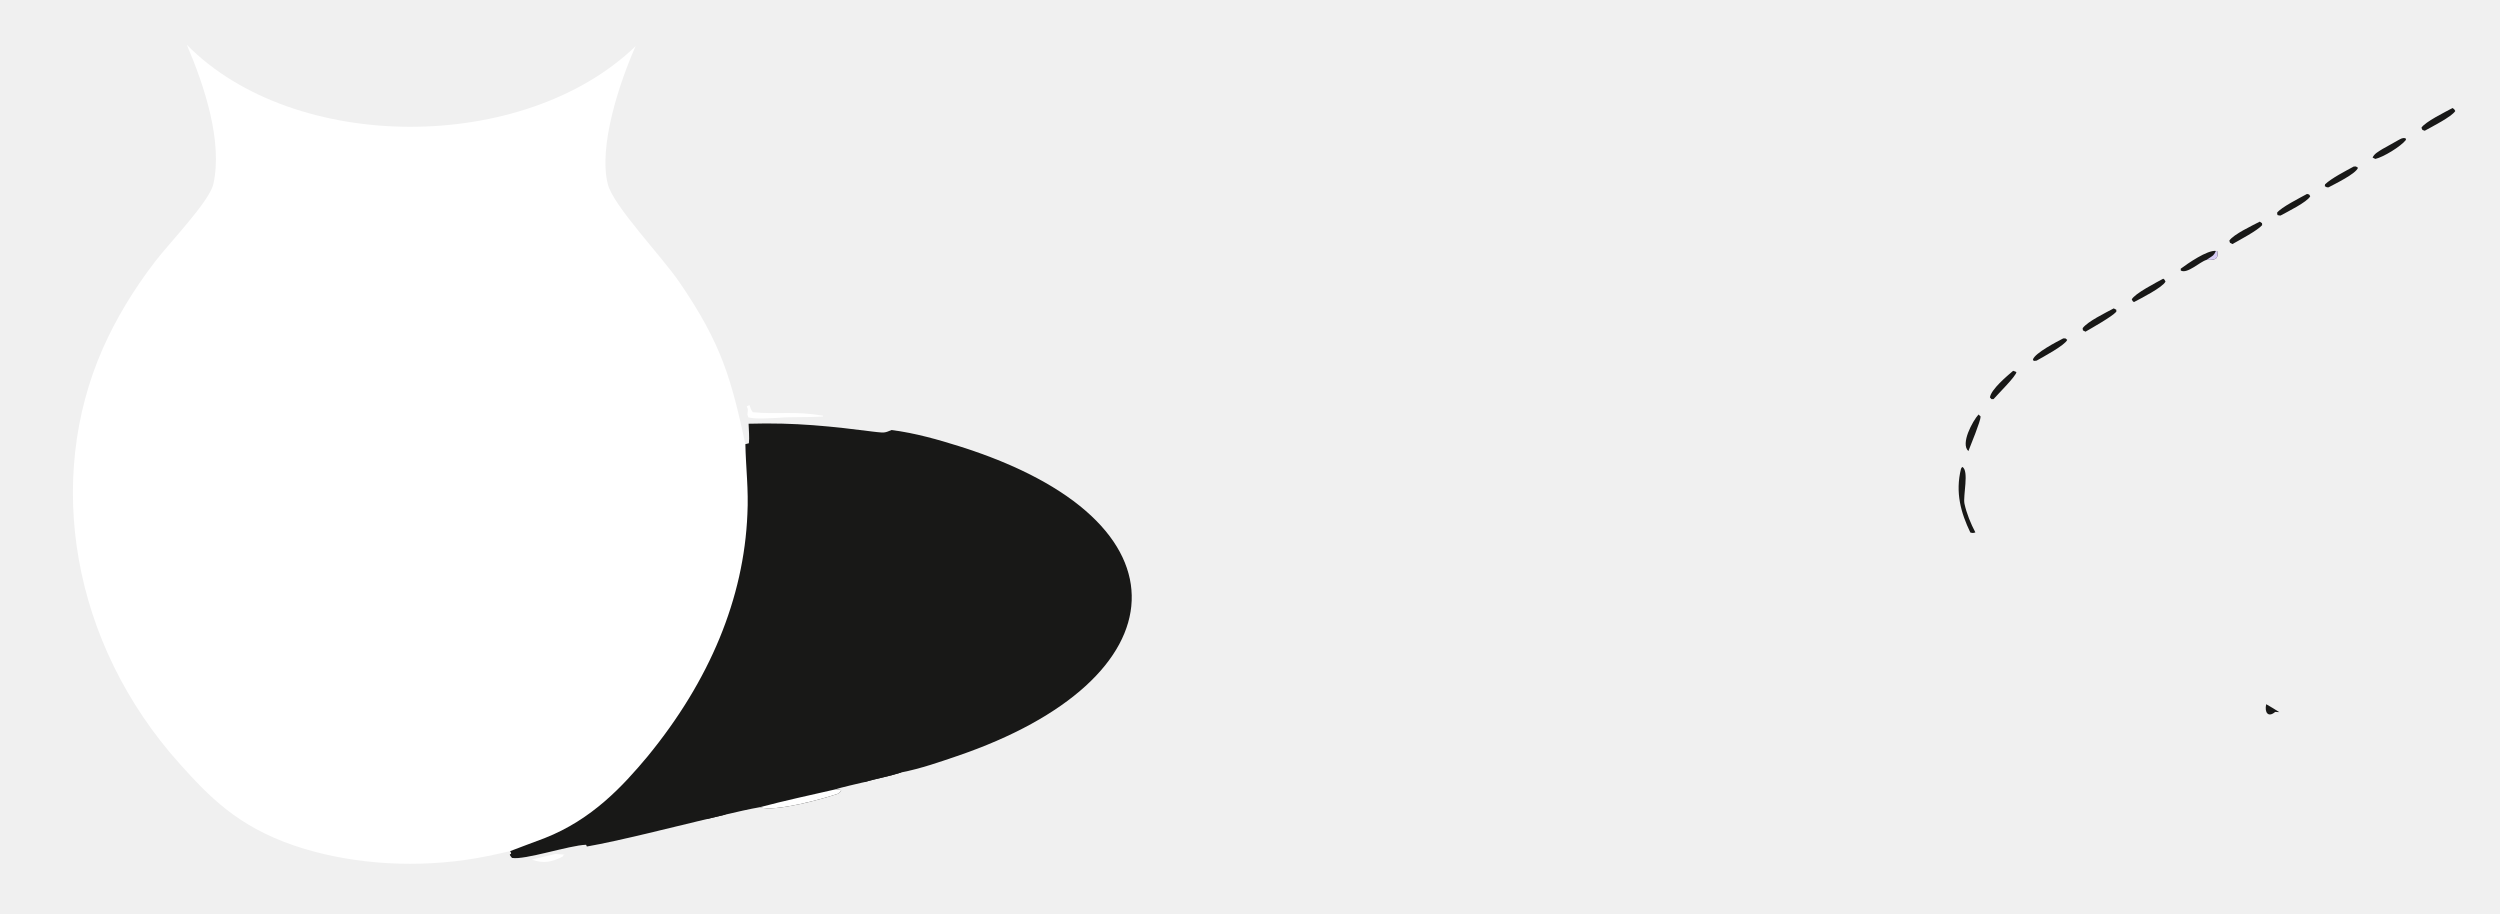
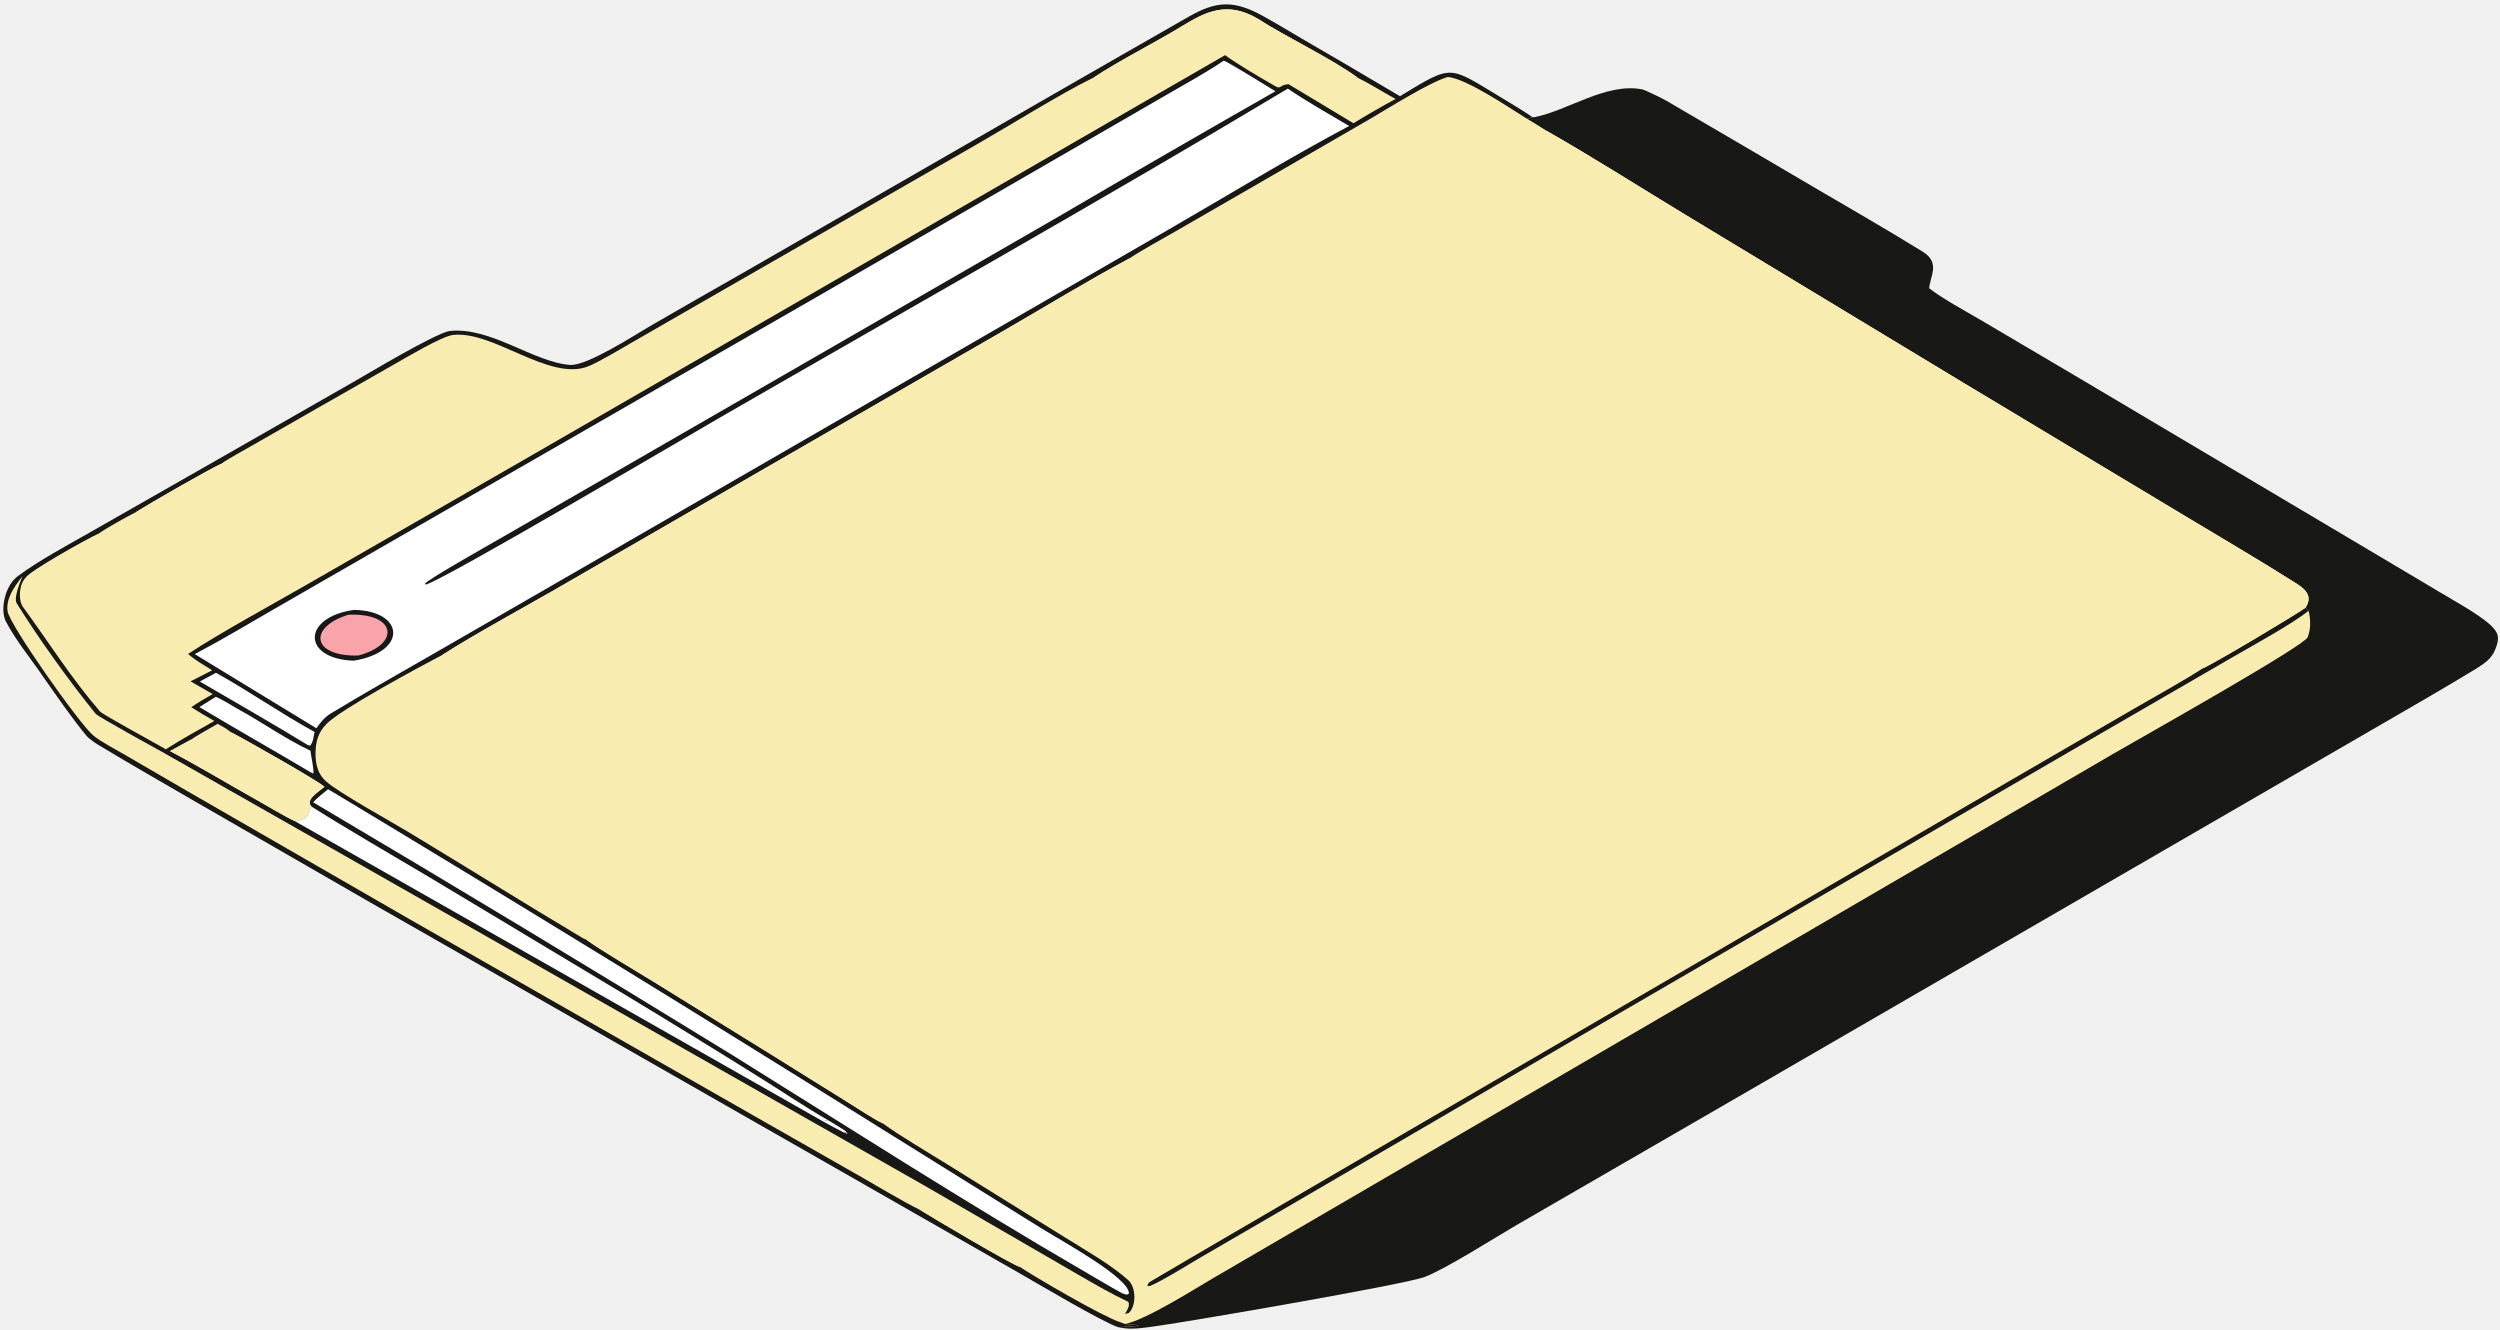
- <svg xmlns="http://www.w3.org/2000/svg" viewBox="0 0 891.4 325.6" width="891.4" height="325.6" fill="none">
-   <g transform="translate(-3224.4, -5188.7)">
-     <path d="M4032.43 5439.79C4033.92 5440.67 4035.69 5441.66 4037.11 5442.62L4035.64 5442.54C4033.21 5444.65 4031.75 5442.82 4032.43 5439.79Z" fill="#181817" />
-     <path d="M3926.95 5378.58C3923.57 5371.56 3921.52 5364.31 3923.61 5355.87C3923.67 5355.61 3923.9 5355.39 3924.09 5355.18C3926.58 5356.52 3924.27 5365.57 3924.85 5368.29C3925.59 5371.77 3927.12 5375.47 3928.74 5378.54C3927.82 5378.81 3927.89 5378.79 3926.95 5378.58Z" fill="#181817" />
-     <path d="M4014.51 5278.17L4014.99 5278.26C4015.55 5281.55 4013.73 5281.35 4011.12 5281.38C4008.8 5282.02 4004.26 5286.52 4001.97 5285.15L4001.97 5284.5C4004.49 5282.63 4011.44 5277.79 4014.51 5278.17Z" fill="#181817" />
-     <path d="M4014.51 5278.17L4014.99 5278.26C4015.55 5281.55 4013.73 5281.35 4011.12 5281.38C4011.21 5281.32 4011.3 5281.26 4011.4 5281.2L4011.85 5280.9C4013.47 5279.83 4013.72 5279.87 4014.51 5278.17Z" fill="#D7CDF5" />
-     <path d="M3960.07 5309.36C3961.15 5309.37 3960.67 5309.23 3961.49 5309.89C3960.63 5311.85 3952.87 5315.97 3950.57 5317.29L3949.54 5317.4L3949.26 5316.86C3950.05 5314.54 3957.74 5310.56 3960.07 5309.36Z" fill="#181817" />
-     <path d="M3978.07 5298.66L3979 5299.15L3978.99 5299.86C3977.33 5301.69 3970.53 5305.48 3968 5306.97L3967.08 5306.49L3966.99 5305.72C3968.74 5303.32 3975.18 5300.22 3978.07 5298.66Z" fill="#181817" />
-     <path d="M4098.87 5227.22C4099.66 5227.78 4099.32 5227.43 4099.86 5228.29C4098.55 5230.35 4091.45 5233.93 4088.96 5235.32C4087.89 5234.9 4088.25 5235.28 4087.79 5234.25C4088.99 5232.2 4096.41 5228.56 4098.87 5227.22Z" fill="#181817" />
-     <path d="M4030.14 5267.73L4030.95 5268.29L4030.99 5268.98C4029.33 5270.9 4022.97 5274.26 4020.4 5275.72L4019.52 5275.26L4019.29 5274.5C4020.78 5272.25 4027.44 5269.15 4030.14 5267.73Z" fill="#181817" />
-     <path d="M3995.73 5288.07C3996.33 5288.5 3996.13 5288.38 3996.53 5289.1C3995.51 5291.2 3987.63 5295.16 3985.28 5296.41C3984.68 5295.98 3984.97 5296.27 3984.5 5295.45C3985.48 5293.4 3993.54 5289.27 3995.73 5288.07Z" fill="#181817" />
-     <path d="M4046.99 5257.85C4047.99 5258.14 4047.62 5257.85 4048.13 5258.69C4047.1 5260.72 4039.91 5264.26 4037.54 5265.56C4037.22 5265.59 4036.8 5265.46 4036.46 5265.38L4036.31 5264.56C4037.68 5262.66 4044.56 5259.19 4046.99 5257.85Z" fill="#181817" />
-     <path d="M4079.48 5238.7C4080.52 5238.16 4080.96 5237.78 4082.1 5237.97L4082.29 5238.56C4080.42 5240.96 4074.19 5244.73 4071.35 5245.37L4070.37 5244.89C4071 5243.45 4072.52 5242.73 4073.88 5241.84L4076.68 5240.28L4079.48 5238.7Z" fill="#181817" />
-     <path d="M4063.63 5248.09C4064.73 5248.04 4064.21 5247.95 4065.16 5248.51C4064.51 5250.64 4056.87 5254.31 4054.68 5255.49C4053.83 5255.49 4054.16 5255.52 4053.33 5255.09L4053.42 5254.43C4055.7 5252.24 4060.79 5249.64 4063.63 5248.09Z" fill="#181817" />
-     <path d="M3929.86 5336.49L3930.61 5337.21C3930.65 5338.77 3927.06 5347.42 3926.25 5349.54C3923.33 5346.94 3927.74 5338.86 3929.86 5336.49Z" fill="#181817" />
-     <path d="M3942.21 5320.91L3943.36 5321.36C3943.43 5322.63 3936.63 5329.37 3935.21 5331.02L3934.47 5331.02L3933.93 5330.4C3934.35 5327.52 3939.97 5322.82 3942.21 5320.91Z" fill="#181817" />
-     <path d="M3291.01 5204.66C3329.26 5243.57 3411.23 5243.59 3451.03 5205.16C3445.2 5218.33 3437.7 5241.01 3441.14 5254.43C3443.11 5262.13 3460.35 5280.11 3466.64 5289.3C3481.86 5311.5 3485.18 5324.12 3490.17 5347.07L3491.42 5346.74C3491.66 5344.8 3491.38 5341.8 3491.31 5339.78C3508.2 5339.29 3520.91 5340.71 3537.05 5342.76C3540.03 5343.14 3540.34 5342.8 3542.26 5342.03C3550.56 5343.04 3559.29 5345.56 3566.62 5347.87C3651.18 5374.58 3645.91 5431.01 3565.49 5458.34C3559.49 5460.38 3552.58 5462.8 3545.89 5464.09C3540.94 5465.68 3536.91 5466.3 3532.63 5467.56C3531.14 5467.91 3523.21 5469.74 3522.48 5470.11L3524.35 5470.4C3523.75 5471.38 3524.17 5470.99 3523.24 5471.64L3523.39 5470.4L3523.29 5471.67C3518.31 5473.44 3500.52 5478.39 3495.38 5476.51C3491.13 5477.26 3487.42 5478.15 3483.3 5479.1L3476.5 5480.73C3465.04 5483.46 3444.93 5488.58 3433.65 5490.54L3433.37 5489.91C3427.36 5490.11 3411.47 5495.43 3406.95 5494.6C3405 5492.31 3407.51 5494.12 3406.29 5492.18C3400.79 5493.44 3396.11 5494.5 3390.35 5495.31C3369.57 5498.28 3347.53 5496.43 3329.2 5490.16C3309.09 5483.31 3298.87 5472.61 3288.58 5461.16C3249.8 5418.02 3240.45 5359.77 3261.03 5313.04C3265.71 5302.46 3271.92 5292.11 3279.6 5282.09C3284.79 5275.28 3299.1 5260.53 3300.48 5254.3C3303.84 5239.19 3297.32 5219.4 3291.01 5204.66Z" fill="white" />
-     <path d="M3491.31 5339.78C3508.2 5339.29 3520.91 5340.71 3537.05 5342.76C3540.03 5343.14 3540.34 5342.8 3542.26 5342.03C3550.56 5343.04 3559.29 5345.56 3566.62 5347.87C3651.18 5374.58 3645.9 5431.01 3565.49 5458.34C3559.49 5460.38 3552.58 5462.8 3545.89 5464.09C3540.94 5465.68 3536.91 5466.3 3532.63 5467.56C3531.14 5467.91 3523.21 5469.74 3522.48 5470.11L3524.35 5470.4C3523.75 5471.38 3524.17 5470.99 3523.24 5471.64L3523.39 5470.4L3523.29 5471.67C3518.31 5473.44 3500.52 5478.39 3495.38 5476.51C3491.13 5477.26 3487.42 5478.15 3483.3 5479.1L3476.5 5480.73C3465.04 5483.46 3444.93 5488.58 3433.65 5490.54L3433.37 5489.91C3427.36 5490.11 3411.47 5495.43 3406.95 5494.6C3405 5492.31 3407.51 5494.12 3406.29 5492.18C3406.42 5492.09 3417.39 5488.01 3418.53 5487.57C3435.56 5480.9 3446.51 5468.91 3455.25 5458.47C3477.53 5431.33 3489.66 5401.91 3490.89 5372.03C3491.35 5363.31 3490.34 5355.63 3490.17 5347.07L3491.42 5346.74C3491.66 5344.8 3491.38 5341.8 3491.31 5339.78Z" fill="#181817" />
-     <path d="M3495.38 5476.51C3503.75 5474.27 3513.78 5472.1 3522.48 5470.11L3524.35 5470.4C3523.75 5471.38 3524.17 5470.99 3523.24 5471.64L3523.39 5470.4L3523.29 5471.67C3518.31 5473.44 3500.52 5478.39 3495.38 5476.51Z" fill="white" />
-     <path d="M3532.63 5467.56L3529.61 5467.51L3529.64 5467.23C3532.11 5465.2 3541.86 5462.32 3545.89 5464.09C3540.94 5465.68 3536.91 5466.3 3532.63 5467.56Z" fill="#181817" />
-     <path d="M3476.5 5480.73C3473.73 5480.67 3474.63 5480.91 3472.57 5480.16L3473.1 5479.48C3476.02 5478.75 3480.43 5478.03 3483.3 5479.1L3476.5 5480.73Z" fill="#181817" />
-     <path d="M3413.99 5495.18L3422.48 5493.19L3425.94 5493.43L3425.43 5493.49L3424.98 5494.15C3421.18 5496.06 3418.18 5496.75 3413.99 5495.18Z" fill="white" />
-     <path d="M3490.89 5336.5L3490.99 5335.67C3491.09 5334.7 3491.11 5334.57 3490.66 5333.61L3491.64 5333.13C3491.92 5334.09 3492.14 5334.79 3492.82 5335.69C3502.14 5336.55 3507.55 5335.16 3517.9 5336.92L3517.78 5337.23C3512.66 5337.57 3506.08 5337.28 3502.21 5337.67C3499.17 5337.79 3493.78 5338.23 3491.22 5337.51L3490.89 5336.5Z" fill="white" />
+ <svg xmlns="http://www.w3.org/2000/svg" viewBox="0 0 1243.3 661.2" width="1243.3" height="661.2" fill="none">
+   <g transform="translate(-403.6, -5958.0)">
+     <path d="M959.603 6618.01C951.855 6615.46 919.445 6596.26 911.106 6591.48L823.907 6541.64L587.75 6406.81L500.629 6356.6C484.496 6347.25 468.1 6337.86 452.313 6328.33C450.576 6327.28 447.633 6325.18 446.614 6323.94C438.94 6314.59 432.239 6304.72 425.453 6295.12C419.23 6285.86 411.463 6276.57 406.537 6267.08C403.572 6261.37 405.93 6249.38 412.465 6244.52C423.024 6236.69 436.633 6229.45 448.951 6222.41L511.33 6186.84L580.442 6147.33C587.641 6143.21 619.107 6124.32 627.006 6122.63C647.51 6120.28 669.024 6138.25 687.191 6139.48C695.575 6140.05 720.22 6124.05 726.174 6120.6C742.173 6111.33 758.261 6102.11 774.436 6092.94L927.516 6004.85C949.889 5991.99 972.301 5979.12 994.753 5966.31C1008.69 5958.36 1017.31 5957.99 1031.92 5966.08C1038.46 5969.71 1044.68 5973.5 1050.99 5977.19C1067.38 5986.68 1083.66 5996.23 1099.83 6005.85C1126.72 5989.54 1123.64 5990.61 1151.29 6007.19C1156.23 6010.14 1161.2 6013.17 1165.81 6016.31C1166.16 6016.28 1166.52 6016.26 1166.87 6016.23C1183.03 6013.12 1202.45 5998.97 1220.21 6002.44C1221.97 6002.78 1230.78 6007.21 1232.48 6008.2C1256.86 6022.35 1281 6036.66 1305.28 6050.87C1323.56 6061.57 1342.05 6072.21 1359.81 6083.18C1368.66 6088.65 1363.55 6095.18 1363 6101.35C1369.69 6106.59 1380.95 6112.62 1388.99 6117.36L1435.42 6144.74L1581.68 6231.53L1618.04 6253.14C1625.34 6257.49 1634.43 6262.52 1640.38 6267.33C1645.45 6271.42 1646.83 6274.08 1645.3 6278.88C1643.54 6284.39 1641.35 6286.67 1634.75 6290.71C1619.8 6299.86 1604.2 6308.78 1588.82 6317.7L1506.6 6365.32L1263.87 6505.9L1157.83 6567.23C1147.43 6573.25 1123.12 6588.81 1112.15 6593.05C1102.76 6596.69 995.804 6615.12 978.501 6617.51C973.802 6618.16 967.642 6619.19 962.864 6618.57C961.751 6618.43 960.677 6618.22 959.603 6618.01Z" fill="#F9ECB0" />
+     <path d="M959.603 6618.01C951.855 6615.46 919.445 6596.26 911.106 6591.48L823.907 6541.64L587.75 6406.81L500.629 6356.6C484.496 6347.25 468.1 6337.86 452.313 6328.33C450.576 6327.28 447.633 6325.18 446.614 6323.94C438.94 6314.59 432.239 6304.72 425.453 6295.12C419.23 6285.86 411.463 6276.57 406.537 6267.08C403.572 6261.37 405.93 6249.38 412.465 6244.52C423.024 6236.69 436.633 6229.45 448.951 6222.41L511.33 6186.84L580.442 6147.33C587.641 6143.21 619.107 6124.32 627.006 6122.63C647.51 6120.28 669.024 6138.25 687.191 6139.48C695.575 6140.05 720.22 6124.05 726.174 6120.6C742.173 6111.33 758.261 6102.11 774.436 6092.94L927.516 6004.85C949.889 5991.99 972.301 5979.12 994.753 5966.31C1008.69 5958.36 1017.31 5957.99 1031.92 5966.08C1038.46 5969.71 1044.68 5973.5 1050.99 5977.19C1067.38 5986.68 1083.66 5996.23 1099.83 6005.85C1126.72 5989.54 1123.64 5990.61 1151.29 6007.19C1156.23 6010.14 1161.2 6013.17 1165.81 6016.31L1162.98 6017.04C1155.29 6012.33 1132.9 5996.99 1123.6 5996.28C1114.2 5999.05 1093.69 6012.06 1085.41 6016.87L1030.76 6048.51L988.064 6073.14C981.478 6076.93 971.022 6082.64 965.178 6086.57C944.803 6097.43 922.691 6110.96 902.79 6122.45L785.137 6190.28L680.523 6250.67C663.113 6260.7 639.717 6273.36 623.637 6283.66C611.234 6290.18 572.868 6310.88 565.977 6318.02C562.089 6322.04 560.908 6326.01 560.61 6330.51C560.266 6335.71 560.701 6342.1 565.766 6346.61C572.212 6352.34 597.349 6366.14 607.099 6372.02C635.888 6389.4 664.137 6407.09 693.117 6424.35C694.18 6424.98 693.734 6424.77 695.001 6425.21C703.532 6431.31 718.6 6440.06 728.228 6445.99L787.577 6482.72L824.551 6505.76C828.438 6508.19 838.972 6515.07 842.591 6516.64L843.238 6517.12C851.196 6522.9 864.93 6530.96 873.887 6536.54L933.155 6573.34C943.832 6580 956.238 6587.03 964.696 6594.63C968.629 6598.16 968.835 6607.45 964.91 6611.02L963.077 6611.41C963.891 6610.22 964.507 6608.98 964.902 6607.72C965.099 6607.12 965.123 6605.62 964.562 6605.35C956.57 6601.6 948.183 6596.75 940.997 6592.61L863.737 6547.85L550.97 6369.89L485.459 6332.63C482.705 6331.09 452.396 6314.47 451.186 6312.98C437.982 6296.74 422.527 6275.11 411.937 6258.06C410.248 6255.34 413.699 6247.38 414.782 6244.55C410.448 6250.06 406.576 6255.72 407.339 6261.87C408.161 6268.51 443.423 6318.53 450.057 6323.81C454.499 6327.34 460.798 6330.51 466.132 6333.62L496.458 6351.26L607.644 6415.33L778.308 6512.76L832.119 6543.43C840.209 6548.04 852.907 6555.73 861.174 6559.73C866.866 6563.29 906.47 6586.8 910.877 6588.11C918.118 6592.99 952.1 6612.83 960.613 6615.52L963.141 6616.45C965.304 6616.74 967.279 6616.88 969.49 6616.98L969.861 6617.22L968.961 6617.1L968.748 6617.46C965.715 6617.67 962.651 6617.93 959.603 6618.01Z" fill="#181817" />
+     <path d="M1012.16 5988.15C1014.62 5988.93 1034.08 6001.12 1037.9 6003.39C1001.84 6023.93 966.039 6044.62 930.501 6065.44L725.343 6183.72L650.938 6226.59C645.312 6229.83 617.389 6245.58 614.989 6248.19L615.31 6248.75C624.035 6246.58 743.313 6176.24 760.776 6166.16C855.323 6111.59 951.389 6057.65 1044.06 6002.07C1052.64 6008.01 1064.96 6014.97 1074.54 6020.65C1045.83 6035.86 1013 6055.85 985.055 6071.98L715.409 6227.64L618.552 6283.49C601.815 6293.13 584.52 6302.85 568.248 6312.73C564.656 6314.91 562.909 6317.45 560.954 6320.18L500.448 6283.31C513.51 6276.43 527.06 6268.32 539.661 6261.05L602.41 6224.93L811.716 6104.58L944.313 6027.96L986.256 6003.71C994.358 5999.02 1005.07 5993.13 1012.16 5988.15Z" fill="white" />
+     <path d="M579.713 6261.31C604.734 6261.8 606.617 6282.17 579.442 6286.58C553.488 6285.58 553.885 6264.86 579.713 6261.31Z" fill="#181817" />
+     <path d="M576.901 6263.72C600.781 6262.7 602.899 6278.4 581.812 6284.01C558.355 6284.62 556.882 6269.81 576.901 6263.72Z" fill="#F9A3AA" />
+     <path d="M947.299 5996.69C960.74 5987.8 976.93 5979.83 991.302 5971.08C1002.95 5963.98 1013.72 5958.29 1029.03 5967.25C1043.51 5976.61 1065.56 5986.94 1078.84 5996.68C1085.44 5999.93 1091.29 6003.8 1097.65 6007.21C1090.44 6011.12 1083.45 6015.14 1076.68 6019.29L1044.44 5999.88C1039.86 6000.05 1040.93 6002.65 1037.71 6000.8C1030.35 5996.58 1019.01 5989.93 1012.84 5985.43L664.873 6186.25L556.854 6248.36C539.448 6258.36 512.799 6272.84 497.088 6283.25C500.898 6286.4 504.544 6288.54 509.111 6291.36L498.346 6296.84L509.359 6303.17C505.841 6305.24 501.852 6307.47 498.722 6309.7C502.63 6312.19 506.013 6314.2 510.189 6316.55C501.892 6321.22 493.841 6325.68 486.068 6330.63C481.447 6327.91 454.744 6313.44 453.388 6311.88C439.05 6295.35 427.527 6276.95 415.021 6259.84C412.561 6256.48 413.056 6248.47 416.402 6245.27C418.993 6241.69 446.775 6226.09 452.254 6223.64C456.612 6220.54 465.981 6215.34 471.247 6212.66C477.846 6208.46 506.745 6191.83 513.583 6188.66C517.122 6186.11 525.548 6181.55 529.963 6179.01L562.367 6160.46L600.321 6138.81C604.567 6136.39 623.251 6125.27 628.768 6124.6C648.785 6122.15 676.899 6147.99 696.308 6140.12C701.627 6137.97 713.539 6130.82 718.73 6127.83L754.372 6107.31L889.594 6029.67C904.243 6021.31 931.52 6004.36 946.107 5997.26L947.299 5996.69Z" fill="#F9ECB0" />
+     <path d="M947.299 5996.69C960.74 5987.8 976.929 5979.83 991.302 5971.08C1002.95 5963.98 1013.72 5958.29 1029.03 5967.25C1043.51 5976.61 1065.56 5986.94 1078.84 5996.68C1067.4 5994.56 1032.52 5968.68 1020.64 5964.93C1003.36 5959.46 959.35 5995.63 947.299 5996.69Z" fill="#F9ECB0" />
+     <path d="M471.246 6212.66C477.846 6208.46 506.744 6191.83 513.582 6188.66L514.068 6189.94L513.007 6190.39L513.252 6191.15L511.986 6191.21C512.863 6191.34 514.311 6190.88 515.49 6190.64C513.359 6192.7 504.64 6195.9 501.358 6198.28C500.306 6199.04 493.22 6202.98 492.061 6203.41C486.943 6205.28 476.31 6212.39 471.246 6212.66Z" fill="#F9ECB0" />
+     <path d="M416.401 6245.27C418.992 6241.69 446.775 6226.09 452.254 6223.64L452.612 6224.92C447.453 6228.29 422.38 6243.83 416.401 6245.27Z" fill="#F9ECB0" />
+     <path d="M566.736 6350.5C568.155 6351.31 569.557 6352.14 570.941 6352.98C662.023 6407.82 752.172 6463.16 841.374 6518.97L921.277 6568.73C931.749 6575.26 965.494 6593.6 965.02 6601.37L963.993 6601.88L961.79 6601.23C955.212 6597.61 948.917 6593.83 942.513 6590.11C882.481 6555.23 825.783 6518.74 767.919 6482.77C699.084 6440.48 629.554 6398.55 559.34 6356.99C561.677 6354.49 563.879 6352.8 566.736 6350.5Z" fill="white" />
+     <path d="M550.221 6366.35C559.126 6364.68 555.274 6362.86 558.578 6359.17C577.236 6370.94 598.326 6383.08 617.672 6394.6L713.63 6452.21C736.445 6465.99 759.049 6479.88 781.44 6493.88C791.437 6500.1 805.094 6509.23 815.316 6515.04L812.817 6515.65L550.221 6366.35Z" fill="white" />
+     <path d="M498.557 6325.84C500.724 6324.23 508.945 6319.65 511.83 6317.97C514.724 6319.57 516.138 6320.26 518.405 6322.11C524.328 6325.12 562.167 6346.52 564.98 6349.31C561.617 6352.08 555.215 6355.86 558.578 6359.17C555.274 6362.86 559.126 6364.68 550.221 6366.35C544.728 6363.81 536.189 6358.55 530.852 6355.58C516.602 6347.65 502.821 6339.22 488.154 6331.54L498.557 6325.84Z" fill="#F9ECB0" />
+     <path d="M518.405 6322.11C524.328 6325.12 562.167 6346.52 564.98 6349.31C561.617 6352.08 555.215 6355.86 558.578 6359.17C555.274 6362.86 559.126 6364.68 550.221 6366.35C544.728 6363.81 536.189 6358.55 530.852 6355.58C516.602 6347.65 502.821 6339.22 488.154 6331.54L498.557 6325.84C498.992 6328.36 496.529 6330.01 494.937 6332.51C497.688 6335.22 544.867 6362.58 549.694 6363.9L548.396 6362.36L549.747 6362.35C554.233 6359.62 557.358 6353.1 559.621 6349.28C559.508 6349.2 559.395 6349.12 559.282 6349.03C553.795 6342.12 521.1 6327.23 518.405 6322.11Z" fill="#F9ECB0" />
+     <path d="M510.93 6304.54C514.607 6306.1 519.654 6309.39 523.113 6311.29C534.11 6317.32 546.365 6325.98 558.013 6331.34C558.188 6333.87 560.007 6341.24 559.338 6342.72L557.526 6341.75C539.378 6330.95 520.774 6320.47 502.75 6309.64L510.93 6304.54Z" fill="white" />
+     <path d="M511.003 6292.6C527.258 6301.57 543.058 6312.72 560.07 6322.03C559.394 6324.42 559.553 6326.62 557.88 6328.83L556.687 6328.53C539.329 6317.94 520.79 6307.32 502.979 6296.94L511.003 6292.6Z" fill="white" />
+     <path d="M815.316 6515.04C818.078 6516.72 821.939 6518.93 824.361 6520.69L824.001 6521.49L824.917 6521.13L824.862 6521.82L825.489 6521.71L824.729 6521.81L824.083 6521.57L824.804 6521.1L823.374 6521.28C819.6 6519.38 816.406 6517.66 812.816 6515.65L815.316 6515.04Z" fill="white" />
+     <path d="M1165.81 6016.31C1166.16 6016.28 1166.52 6016.26 1166.87 6016.23C1183.03 6013.12 1202.45 5998.97 1220.21 6002.44C1221.97 6002.78 1230.78 6007.21 1232.48 6008.2C1256.86 6022.35 1281 6036.66 1305.28 6050.87C1323.56 6061.57 1342.05 6072.21 1359.81 6083.18C1368.66 6088.65 1363.55 6095.18 1363 6101.35C1369.69 6106.59 1380.95 6112.62 1388.99 6117.36L1435.42 6144.74L1581.68 6231.53L1618.04 6253.14C1625.34 6257.49 1634.43 6262.52 1640.38 6267.33C1645.45 6271.42 1646.83 6274.08 1645.3 6278.88C1643.54 6284.39 1641.35 6286.67 1634.75 6290.71C1619.8 6299.86 1604.2 6308.78 1588.82 6317.7L1506.6 6365.32L1263.87 6505.9L1157.83 6567.23C1147.43 6573.25 1123.12 6588.81 1112.15 6593.05C1102.76 6596.69 995.803 6615.12 978.501 6617.51C973.802 6618.16 967.642 6619.19 962.864 6618.57C961.751 6618.43 960.677 6618.22 959.603 6618.01C962.651 6617.93 965.715 6617.67 968.748 6617.46L968.961 6617.1L969.861 6617.22L969.49 6616.98C967.279 6616.88 965.304 6616.74 963.14 6616.45C974.015 6614.15 997.92 6598.87 1007.06 6593.57L1098.69 6540.17L1455.03 6332.61C1466.98 6325.65 1549.48 6279.35 1551.27 6274.9C1551.35 6274.7 1551.39 6274.51 1551.46 6274.31C1552.88 6270.36 1552.71 6265.77 1551.71 6261.79L1550.12 6260.27C1553.14 6255.81 1551.84 6252.14 1546.27 6248.6C1527.92 6236.92 1508.66 6225.68 1489.74 6214.29L1379.03 6147.76L1241.73 6064.77C1219.77 6051.47 1195.31 6035.88 1172.89 6023.15C1170.11 6021.29 1165.98 6018.89 1162.98 6017.04L1165.81 6016.31Z" fill="#181817" />
+     <path d="M1550.12 6260.27L1551.71 6261.79C1543.35 6268.39 1524.64 6278.62 1514.14 6284.7L1448.29 6322.83L1211.2 6460.59L1044.55 6557.85L999.855 6583.82C993.379 6587.59 982.378 6594.57 975.634 6597.51L974.252 6597.62C974.418 6596.56 974.536 6596.05 975.918 6595.23C989.778 6587.03 1003.95 6578.79 1017.88 6570.64L1107.08 6518.6L1401.82 6347.05L1465.22 6310.25C1475.62 6304.21 1489.52 6296.6 1498.99 6290.43C1504.74 6287.99 1545.65 6263.54 1550.12 6260.27Z" fill="#181817" />
+     <path d="M1172.89 6023.16C1195.31 6035.88 1219.77 6051.47 1241.73 6064.77L1379.03 6147.76L1489.74 6214.29C1508.66 6225.68 1527.92 6236.92 1546.27 6248.6C1551.84 6252.14 1553.14 6255.81 1550.12 6260.27C1545.65 6263.54 1504.74 6287.99 1498.99 6290.43L1498.04 6289.59C1505.47 6283.27 1558.52 6259.31 1549.05 6252.96C1540.43 6247.19 1476.19 6206.04 1469.47 6204.41L1469.47 6205.67L1468.8 6205.78C1465.64 6203.94 1463.33 6201.99 1460.53 6200.01C1457.72 6198.06 1455.48 6195.32 1452.49 6193.49C1437.36 6184.22 1421.23 6175.34 1406.32 6165.98C1402.75 6163.74 1399.75 6161.93 1396.09 6159.75C1372.17 6145.47 1348.18 6131.19 1324.85 6116.6C1322.74 6115.09 1317.44 6114.24 1315.52 6112.84C1292.78 6096.31 1266.33 6081.48 1241.02 6066.13L1197.08 6039.48C1188.74 6034.42 1179.76 6029.39 1172.05 6024.1L1172.89 6023.16Z" fill="#F9ECB0" />
+     <path d="M965.178 6086.57L966.046 6087.57C961.158 6090.9 954.643 6094.19 949.17 6097.33L917.044 6115.98C880.561 6137.18 843.885 6158.28 807.02 6179.27L679.251 6253.21C668.899 6259.2 659.949 6266 647.966 6271.23C642.143 6273.78 630.792 6282.27 625.467 6283.88L623.637 6283.66C639.716 6273.36 663.113 6260.7 680.523 6250.67L785.137 6190.28L902.789 6122.45C922.691 6110.96 944.803 6097.43 965.178 6086.57Z" fill="#F9ECB0" />
+     <path d="M695 6425.21C701.287 6426.15 747.144 6455.75 754.114 6460.8L755.159 6460.62L755.977 6459.58C759.179 6460.37 761.761 6462.79 764.144 6464.43L763 6465.44C765.252 6467.94 836.664 6511.78 843.782 6515.85L842.591 6516.64C838.972 6515.07 828.438 6508.19 824.551 6505.76L787.577 6482.72L728.228 6445.99C718.6 6440.06 703.532 6431.31 695 6425.21Z" fill="#F9ECB0" />
+     <path d="M861.174 6559.73C870.567 6560.63 901.518 6582.07 910.458 6586.38C911.421 6586.84 911.121 6587.54 910.876 6588.11C906.47 6586.8 866.866 6563.29 861.174 6559.73Z" fill="#F9ECB0" />
  </g>
</svg>
